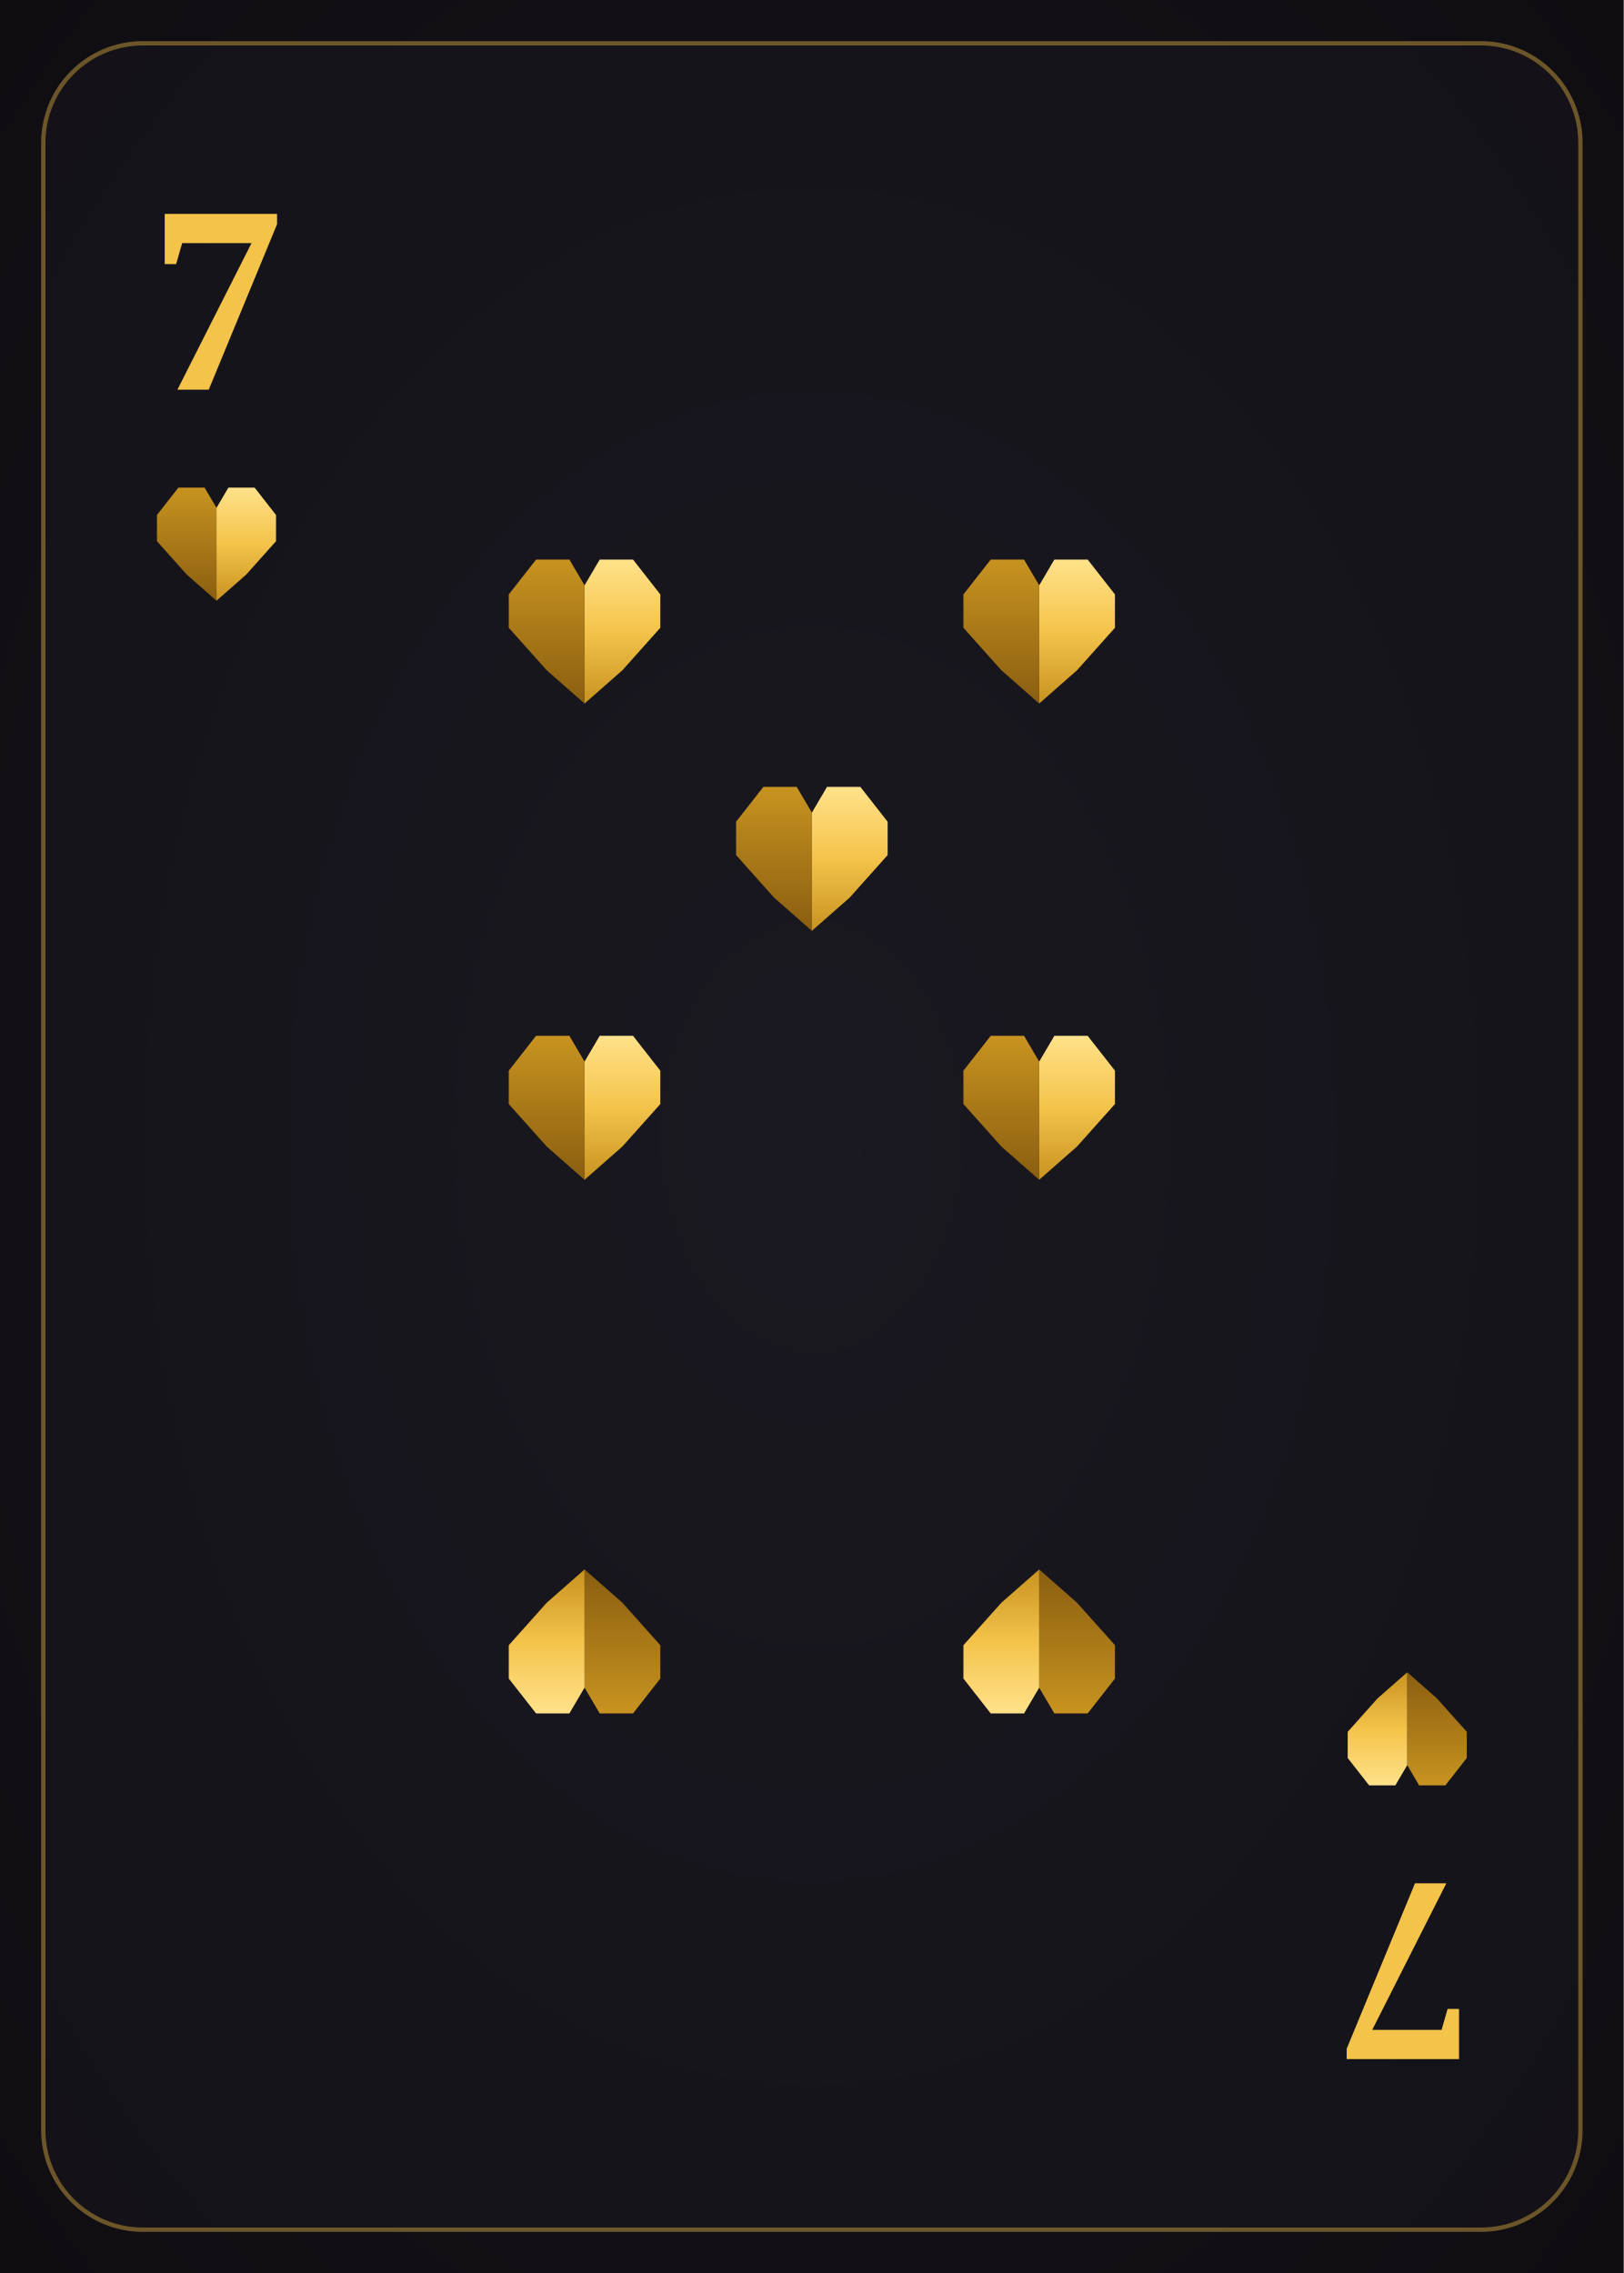
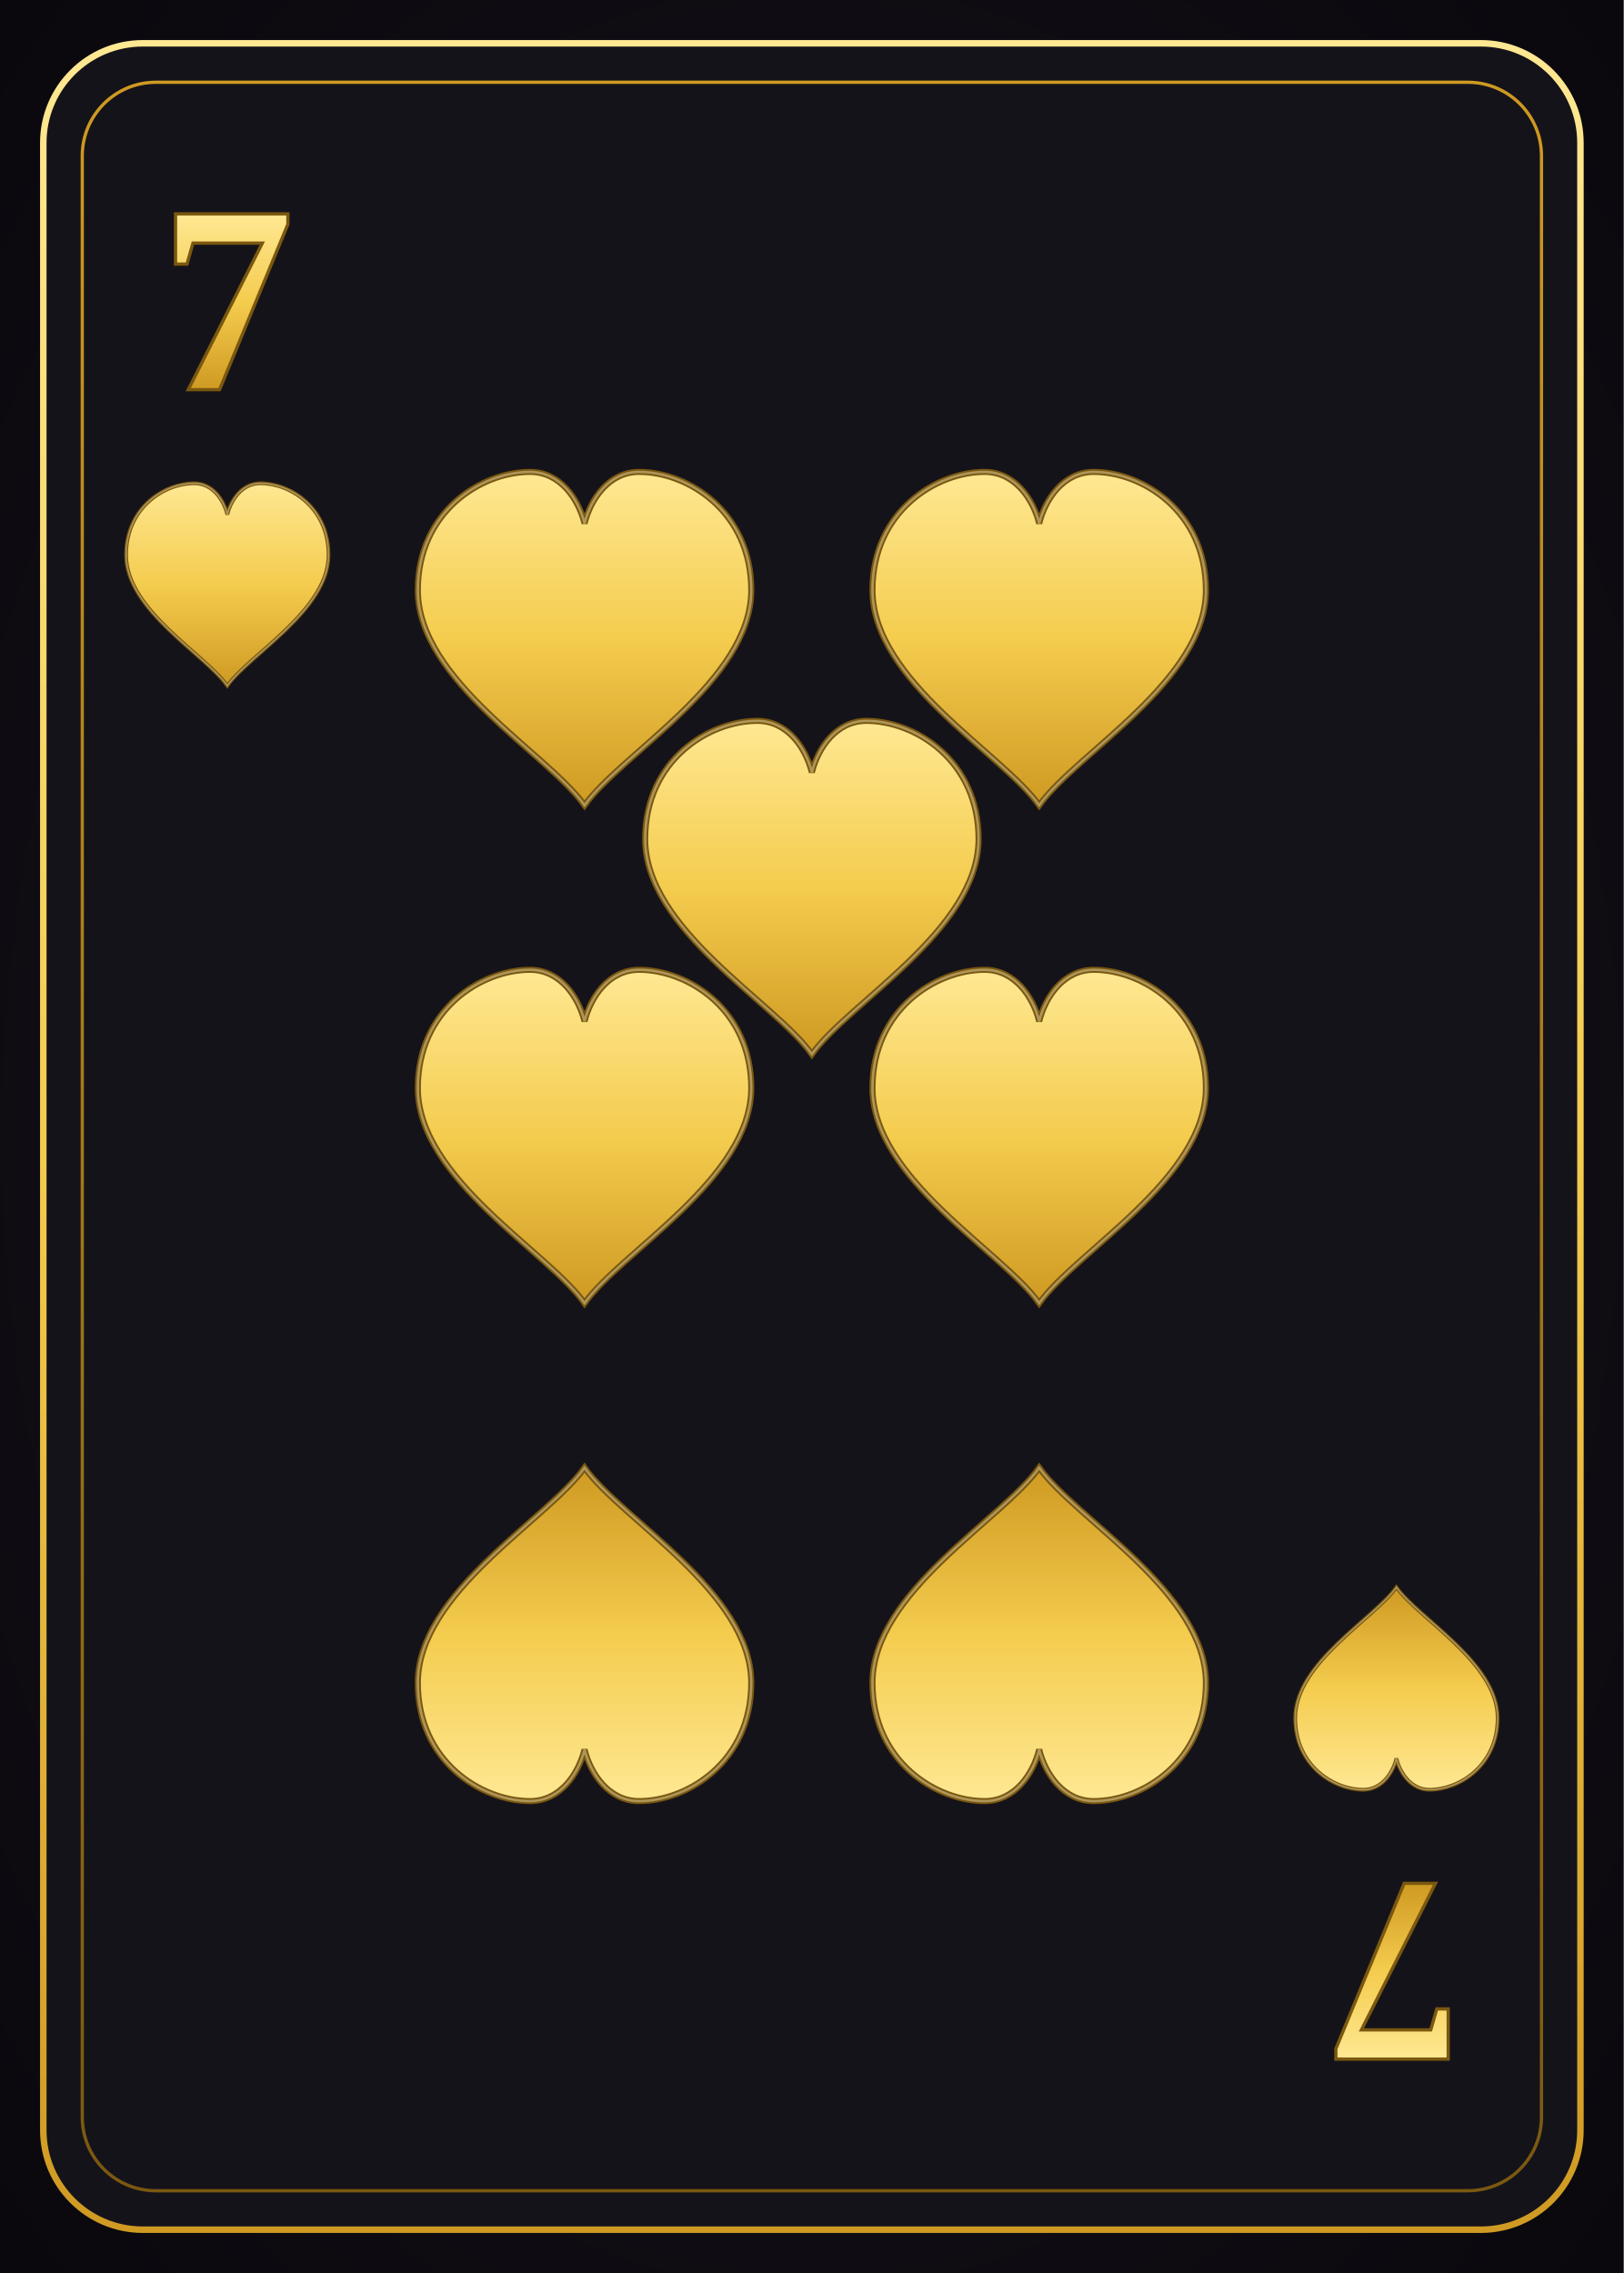
<svg xmlns="http://www.w3.org/2000/svg" viewBox="0 0 750 1050" width="750" height="1050">
  <defs>
    <linearGradient id="goldGrad" x1="0" y1="0" x2="0" y2="1">
-       <stop offset="0%" stop-color="#ffe28a" />
-       <stop offset="50%" stop-color="#f4c34a" />
-       <stop offset="100%" stop-color="#c89320" />
-     </linearGradient>
-     <linearGradient id="goldGradFlip" x1="0" y1="1" x2="0" y2="0">
-       <stop offset="0%" stop-color="#ffe28a" />
-       <stop offset="50%" stop-color="#f4c34a" />
-       <stop offset="100%" stop-color="#c89320" />
+       <stop offset="0%" stop-color="#ffe893" />
+       <stop offset="50%" stop-color="#f4cc4e" />
+       <stop offset="100%" stop-color="#cf9a22" />
    </linearGradient>
    <linearGradient id="goldDark" x1="0" y1="0" x2="0" y2="1">
-       <stop offset="0%" stop-color="#c89320" />
-       <stop offset="100%" stop-color="#8a5e10" />
+       <stop offset="0%" stop-color="#cf9a22" />
+       <stop offset="100%" stop-color="#7a5810" />
    </linearGradient>
    <radialGradient id="bgVignette" cx="50%" cy="50%" r="70%">
      <stop offset="0%" stop-color="#1a1820" />
-       <stop offset="100%" stop-color="#0f0d12" />
+       <stop offset="100%" stop-color="#0a080d" />
    </radialGradient>
  </defs>
  <rect width="750" height="1050" fill="url(#bgVignette)" />
-   <rect x="20" y="20" width="710" height="1010" rx="46" ry="46" fill="#1a1820" stroke="#f4c34a" stroke-width="2" opacity="0.4" />
-   <g font-family="Georgia, 'Times New Roman', serif" font-weight="700" fill="#f4c34a">
-     <text x="100" y="180" font-size="124" text-anchor="middle">7</text>
-     <g transform="translate(100 250)">
-       <g transform="rotate(0) scale(0.55)">
-         <path d="M 0 50 L -25 28 L -50 0 L -50 -22 L -32 -45 L -10 -45 L 0 -28 L 0 50 Z" fill="url(#goldDark)" />
-         <path d="M 0 50 L 25 28 L 50 0 L 50 -22 L 32 -45 L 10 -45 L 0 -28 L 0 50 Z" fill="url(#goldGrad)" />
+   <rect x="20" y="20" width="710" height="1010" rx="46" ry="46" fill="#15131a" stroke="url(#goldGrad)" stroke-width="3" />
+   <rect x="38" y="38" width="674" height="974" rx="34" ry="34" fill="none" stroke="url(#goldDark)" stroke-width="1.5" />
+   <g font-family="Georgia, 'Times New Roman', serif" font-weight="700" fill="url(#goldGrad)">
+     <text x="105" y="180" font-size="124" text-anchor="middle" stroke="#7a5810" stroke-width="1.5">7</text>
+     <g transform="translate(105 270) rotate(0) scale(0.85)">
+       <path d="M 0 55 C -12 38 -55 14 -55 -16 C -55 -42 -34 -55 -18 -55 C -8 -55 -2 -46 0 -38 C 2 -46 8 -55 18 -55 C 34 -55 55 -42 55 -16 C 55 14 12 38 0 55 Z" fill="url(#goldGrad)" stroke="#7a5810" stroke-width="2" />
+       <path d="M 0 55 C -12 38 -55 14 -55 -16 C -55 -42 -34 -55 -18 -55 C -8 -55 -2 -46 0 -38 C 2 -46 8 -55 18 -55 C 34 -55 55 -42 55 -16 C 55 14 12 38 0 55 Z" fill="none" stroke="#fff4c8" stroke-width="0.8" opacity="0.4" />
+     </g>
+   </g>
+   <g transform="rotate(180 375 525)">
+     <g font-family="Georgia, 'Times New Roman', serif" font-weight="700" fill="url(#goldGrad)">
+       <text x="105" y="180" font-size="124" text-anchor="middle" stroke="#7a5810" stroke-width="1.5">7</text>
+       <g transform="translate(105 270) rotate(0) scale(0.85)">
+         <path d="M 0 55 C -12 38 -55 14 -55 -16 C -55 -42 -34 -55 -18 -55 C -8 -55 -2 -46 0 -38 C 2 -46 8 -55 18 -55 C 34 -55 55 -42 55 -16 C 55 14 12 38 0 55 Z" fill="url(#goldGrad)" stroke="#7a5810" stroke-width="2" />
+         <path d="M 0 55 C -12 38 -55 14 -55 -16 C -55 -42 -34 -55 -18 -55 C -8 -55 -2 -46 0 -38 C 2 -46 8 -55 18 -55 C 34 -55 55 -42 55 -16 C 55 14 12 38 0 55 Z" fill="none" stroke="#fff4c8" stroke-width="0.8" opacity="0.4" />
      </g>
    </g>
  </g>
-   <g transform="rotate(180 375 525)">
-     <g font-family="Georgia, 'Times New Roman', serif" font-weight="700" fill="#f4c34a">
-       <text x="100" y="180" font-size="124" text-anchor="middle">7</text>
-       <g transform="translate(100 250)">
-         <g transform="rotate(0) scale(0.55)">
-           <path d="M 0 50 L -25 28 L -50 0 L -50 -22 L -32 -45 L -10 -45 L 0 -28 L 0 50 Z" fill="url(#goldDark)" />
-           <path d="M 0 50 L 25 28 L 50 0 L 50 -22 L 32 -45 L 10 -45 L 0 -28 L 0 50 Z" fill="url(#goldGrad)" />
-         </g>
-       </g>
-     </g>
+   <g transform="translate(270 295) rotate(0) scale(1.4)">
+     <path d="M 0 55 C -12 38 -55 14 -55 -16 C -55 -42 -34 -55 -18 -55 C -8 -55 -2 -46 0 -38 C 2 -46 8 -55 18 -55 C 34 -55 55 -42 55 -16 C 55 14 12 38 0 55 Z" fill="url(#goldGrad)" stroke="#7a5810" stroke-width="2" />
+     <path d="M 0 55 C -12 38 -55 14 -55 -16 C -55 -42 -34 -55 -18 -55 C -8 -55 -2 -46 0 -38 C 2 -46 8 -55 18 -55 C 34 -55 55 -42 55 -16 C 55 14 12 38 0 55 Z" fill="none" stroke="#fff4c8" stroke-width="0.8" opacity="0.4" />
  </g>
-   <g transform="translate(270 290)">
-     <g transform="rotate(0) scale(0.7)">
-       <path d="M 0 50 L -25 28 L -50 0 L -50 -22 L -32 -45 L -10 -45 L 0 -28 L 0 50 Z" fill="url(#goldDark)" />
-       <path d="M 0 50 L 25 28 L 50 0 L 50 -22 L 32 -45 L 10 -45 L 0 -28 L 0 50 Z" fill="url(#goldGrad)" />
-     </g>
+   <g transform="translate(480 295) rotate(0) scale(1.4)">
+     <path d="M 0 55 C -12 38 -55 14 -55 -16 C -55 -42 -34 -55 -18 -55 C -8 -55 -2 -46 0 -38 C 2 -46 8 -55 18 -55 C 34 -55 55 -42 55 -16 C 55 14 12 38 0 55 Z" fill="url(#goldGrad)" stroke="#7a5810" stroke-width="2" />
+     <path d="M 0 55 C -12 38 -55 14 -55 -16 C -55 -42 -34 -55 -18 -55 C -8 -55 -2 -46 0 -38 C 2 -46 8 -55 18 -55 C 34 -55 55 -42 55 -16 C 55 14 12 38 0 55 Z" fill="none" stroke="#fff4c8" stroke-width="0.8" opacity="0.4" />
  </g>
-   <g transform="translate(480 290)">
-     <g transform="rotate(0) scale(0.7)">
-       <path d="M 0 50 L -25 28 L -50 0 L -50 -22 L -32 -45 L -10 -45 L 0 -28 L 0 50 Z" fill="url(#goldDark)" />
-       <path d="M 0 50 L 25 28 L 50 0 L 50 -22 L 32 -45 L 10 -45 L 0 -28 L 0 50 Z" fill="url(#goldGrad)" />
-     </g>
+   <g transform="translate(375 410) rotate(0) scale(1.4)">
+     <path d="M 0 55 C -12 38 -55 14 -55 -16 C -55 -42 -34 -55 -18 -55 C -8 -55 -2 -46 0 -38 C 2 -46 8 -55 18 -55 C 34 -55 55 -42 55 -16 C 55 14 12 38 0 55 Z" fill="url(#goldGrad)" stroke="#7a5810" stroke-width="2" />
+     <path d="M 0 55 C -12 38 -55 14 -55 -16 C -55 -42 -34 -55 -18 -55 C -8 -55 -2 -46 0 -38 C 2 -46 8 -55 18 -55 C 34 -55 55 -42 55 -16 C 55 14 12 38 0 55 Z" fill="none" stroke="#fff4c8" stroke-width="0.8" opacity="0.4" />
  </g>
-   <g transform="translate(375 395)">
-     <g transform="rotate(0) scale(0.7)">
-       <path d="M 0 50 L -25 28 L -50 0 L -50 -22 L -32 -45 L -10 -45 L 0 -28 L 0 50 Z" fill="url(#goldDark)" />
-       <path d="M 0 50 L 25 28 L 50 0 L 50 -22 L 32 -45 L 10 -45 L 0 -28 L 0 50 Z" fill="url(#goldGrad)" />
-     </g>
+   <g transform="translate(270 525) rotate(0) scale(1.4)">
+     <path d="M 0 55 C -12 38 -55 14 -55 -16 C -55 -42 -34 -55 -18 -55 C -8 -55 -2 -46 0 -38 C 2 -46 8 -55 18 -55 C 34 -55 55 -42 55 -16 C 55 14 12 38 0 55 Z" fill="url(#goldGrad)" stroke="#7a5810" stroke-width="2" />
+     <path d="M 0 55 C -12 38 -55 14 -55 -16 C -55 -42 -34 -55 -18 -55 C -8 -55 -2 -46 0 -38 C 2 -46 8 -55 18 -55 C 34 -55 55 -42 55 -16 C 55 14 12 38 0 55 Z" fill="none" stroke="#fff4c8" stroke-width="0.8" opacity="0.4" />
  </g>
-   <g transform="translate(270 510)">
-     <g transform="rotate(0) scale(0.7)">
-       <path d="M 0 50 L -25 28 L -50 0 L -50 -22 L -32 -45 L -10 -45 L 0 -28 L 0 50 Z" fill="url(#goldDark)" />
-       <path d="M 0 50 L 25 28 L 50 0 L 50 -22 L 32 -45 L 10 -45 L 0 -28 L 0 50 Z" fill="url(#goldGrad)" />
-     </g>
+   <g transform="translate(480 525) rotate(0) scale(1.4)">
+     <path d="M 0 55 C -12 38 -55 14 -55 -16 C -55 -42 -34 -55 -18 -55 C -8 -55 -2 -46 0 -38 C 2 -46 8 -55 18 -55 C 34 -55 55 -42 55 -16 C 55 14 12 38 0 55 Z" fill="url(#goldGrad)" stroke="#7a5810" stroke-width="2" />
+     <path d="M 0 55 C -12 38 -55 14 -55 -16 C -55 -42 -34 -55 -18 -55 C -8 -55 -2 -46 0 -38 C 2 -46 8 -55 18 -55 C 34 -55 55 -42 55 -16 C 55 14 12 38 0 55 Z" fill="none" stroke="#fff4c8" stroke-width="0.8" opacity="0.4" />
  </g>
-   <g transform="translate(480 510)">
-     <g transform="rotate(0) scale(0.7)">
-       <path d="M 0 50 L -25 28 L -50 0 L -50 -22 L -32 -45 L -10 -45 L 0 -28 L 0 50 Z" fill="url(#goldDark)" />
-       <path d="M 0 50 L 25 28 L 50 0 L 50 -22 L 32 -45 L 10 -45 L 0 -28 L 0 50 Z" fill="url(#goldGrad)" />
-     </g>
+   <g transform="translate(270 755) rotate(180) scale(1.4)">
+     <path d="M 0 55 C -12 38 -55 14 -55 -16 C -55 -42 -34 -55 -18 -55 C -8 -55 -2 -46 0 -38 C 2 -46 8 -55 18 -55 C 34 -55 55 -42 55 -16 C 55 14 12 38 0 55 Z" fill="url(#goldGrad)" stroke="#7a5810" stroke-width="2" />
+     <path d="M 0 55 C -12 38 -55 14 -55 -16 C -55 -42 -34 -55 -18 -55 C -8 -55 -2 -46 0 -38 C 2 -46 8 -55 18 -55 C 34 -55 55 -42 55 -16 C 55 14 12 38 0 55 Z" fill="none" stroke="#fff4c8" stroke-width="0.8" opacity="0.4" />
  </g>
-   <g transform="translate(270 760)">
-     <g transform="rotate(180) scale(0.7)">
-       <path d="M 0 50 L -25 28 L -50 0 L -50 -22 L -32 -45 L -10 -45 L 0 -28 L 0 50 Z" fill="url(#goldDark)" />
-       <path d="M 0 50 L 25 28 L 50 0 L 50 -22 L 32 -45 L 10 -45 L 0 -28 L 0 50 Z" fill="url(#goldGrad)" />
-     </g>
-   </g>
-   <g transform="translate(480 760)">
-     <g transform="rotate(180) scale(0.7)">
-       <path d="M 0 50 L -25 28 L -50 0 L -50 -22 L -32 -45 L -10 -45 L 0 -28 L 0 50 Z" fill="url(#goldDark)" />
-       <path d="M 0 50 L 25 28 L 50 0 L 50 -22 L 32 -45 L 10 -45 L 0 -28 L 0 50 Z" fill="url(#goldGrad)" />
-     </g>
+   <g transform="translate(480 755) rotate(180) scale(1.4)">
+     <path d="M 0 55 C -12 38 -55 14 -55 -16 C -55 -42 -34 -55 -18 -55 C -8 -55 -2 -46 0 -38 C 2 -46 8 -55 18 -55 C 34 -55 55 -42 55 -16 C 55 14 12 38 0 55 Z" fill="url(#goldGrad)" stroke="#7a5810" stroke-width="2" />
+     <path d="M 0 55 C -12 38 -55 14 -55 -16 C -55 -42 -34 -55 -18 -55 C -8 -55 -2 -46 0 -38 C 2 -46 8 -55 18 -55 C 34 -55 55 -42 55 -16 C 55 14 12 38 0 55 Z" fill="none" stroke="#fff4c8" stroke-width="0.8" opacity="0.4" />
  </g>
</svg>
